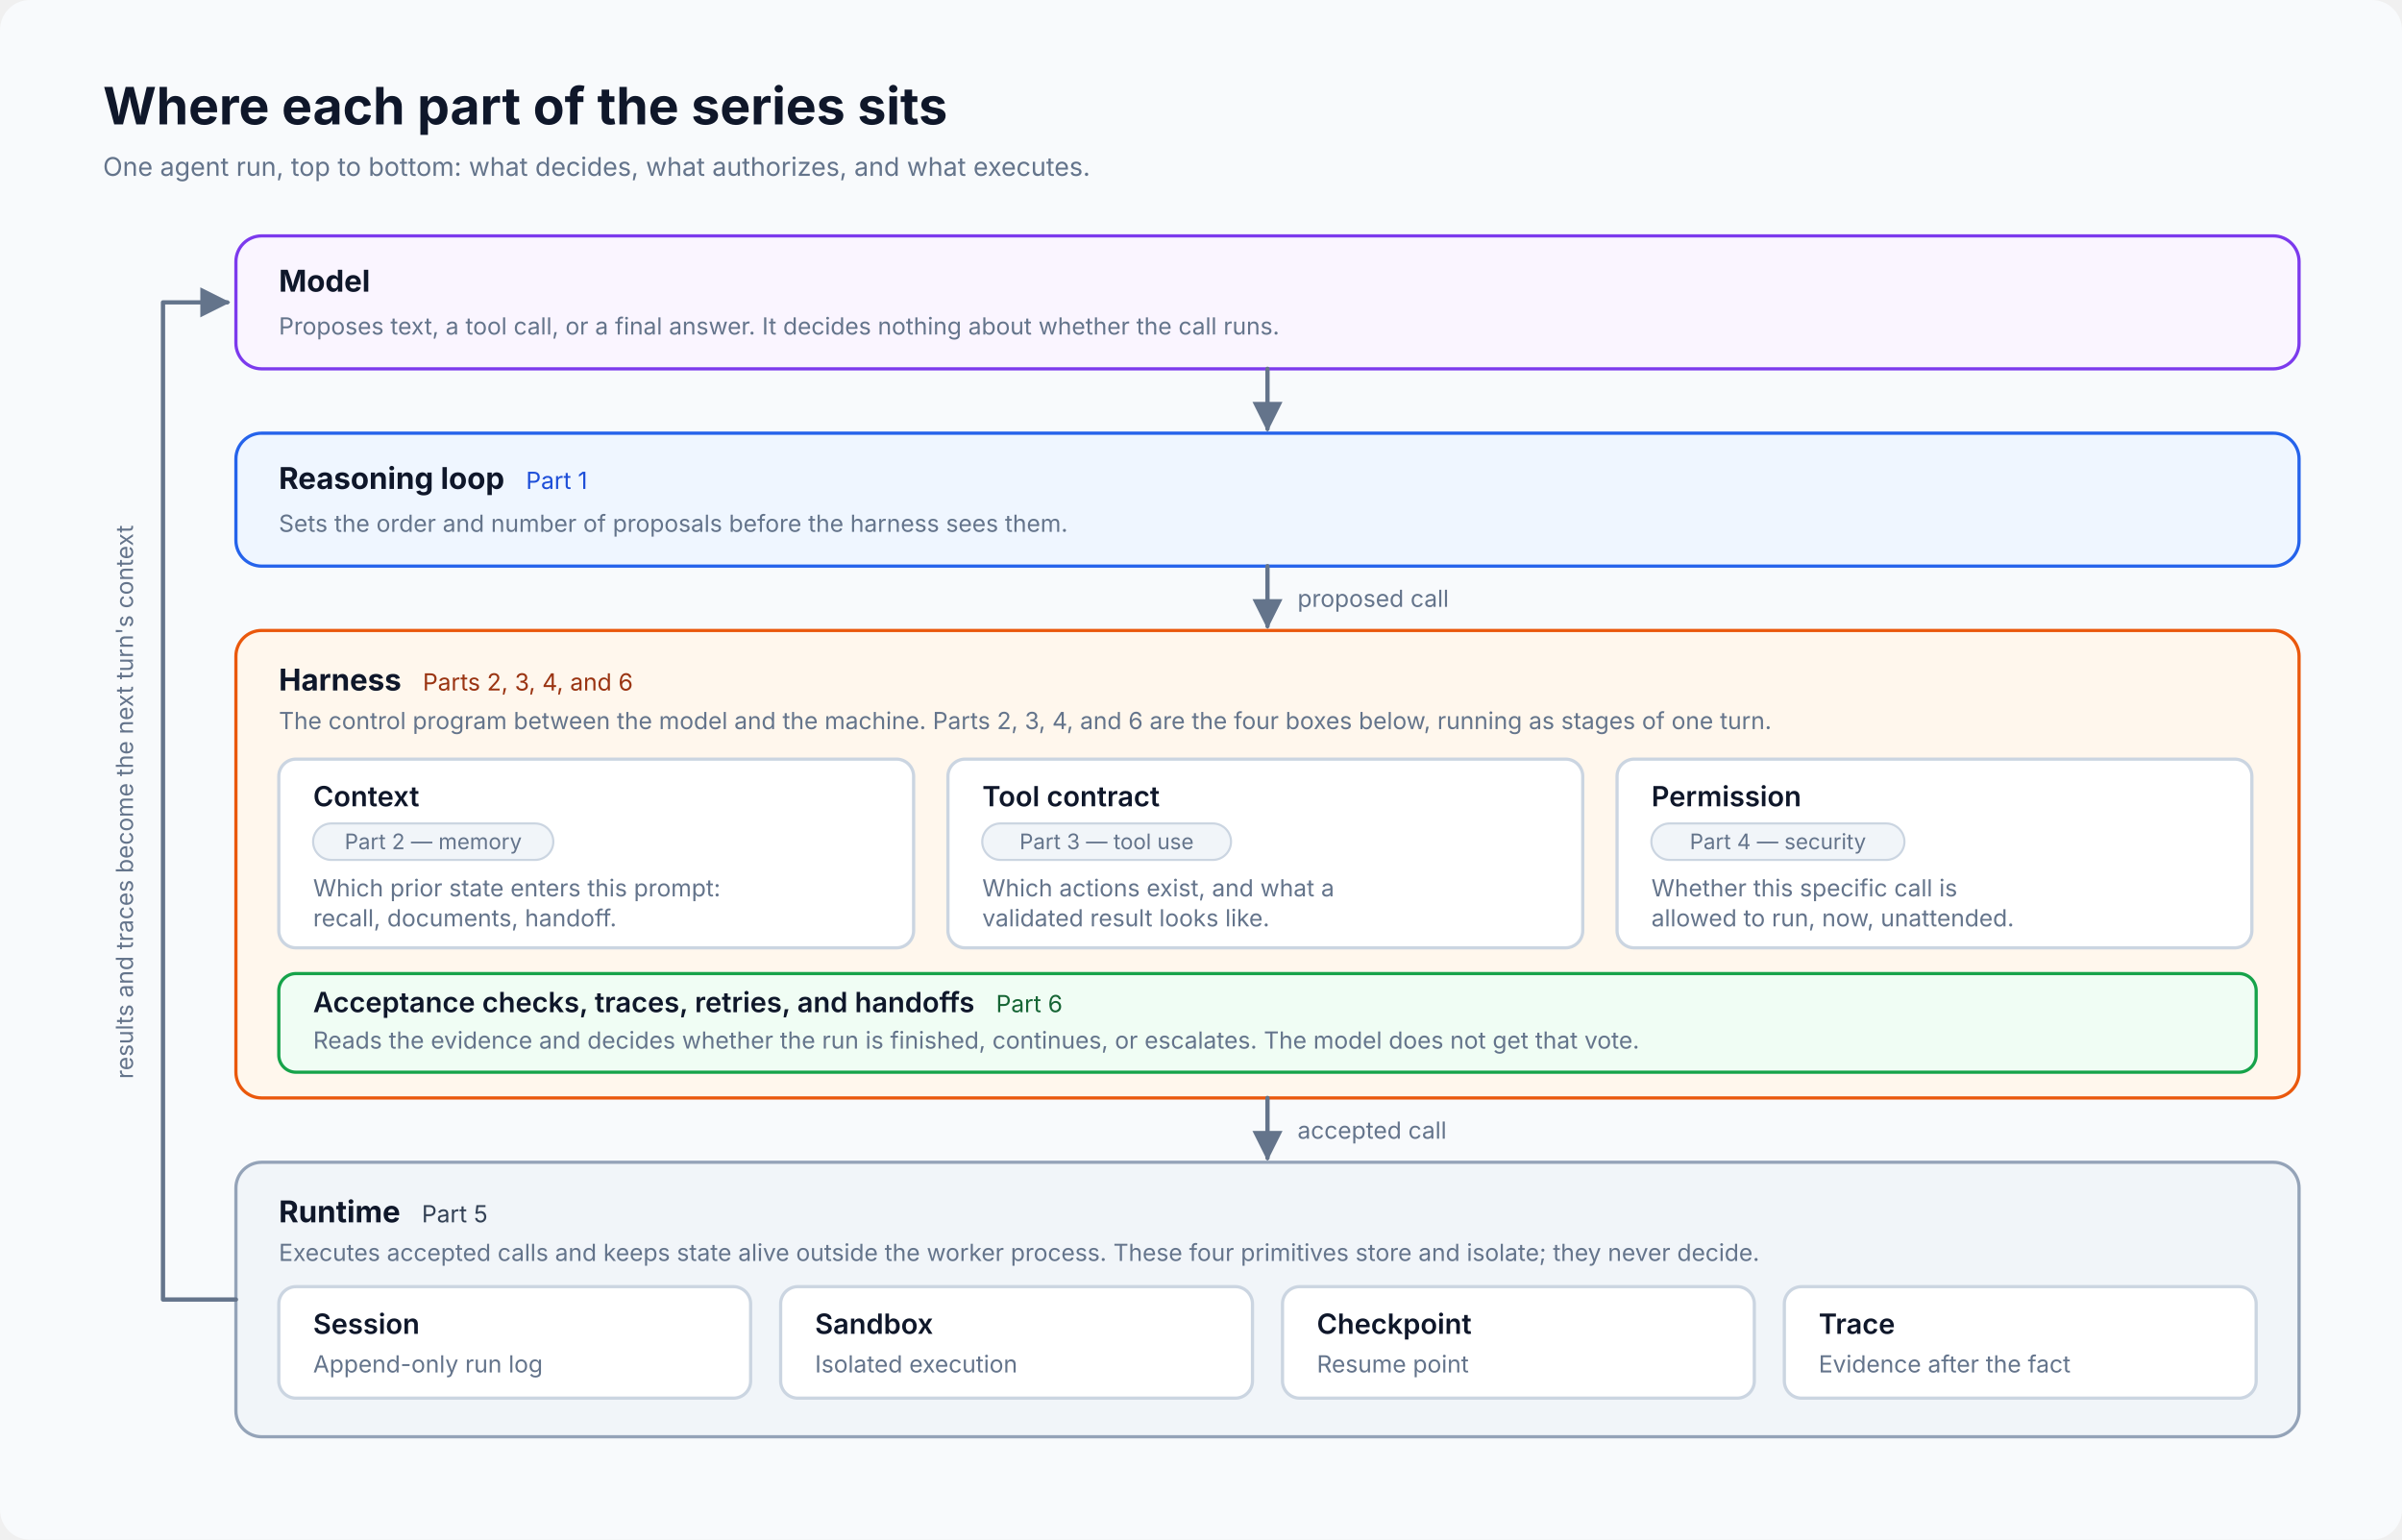
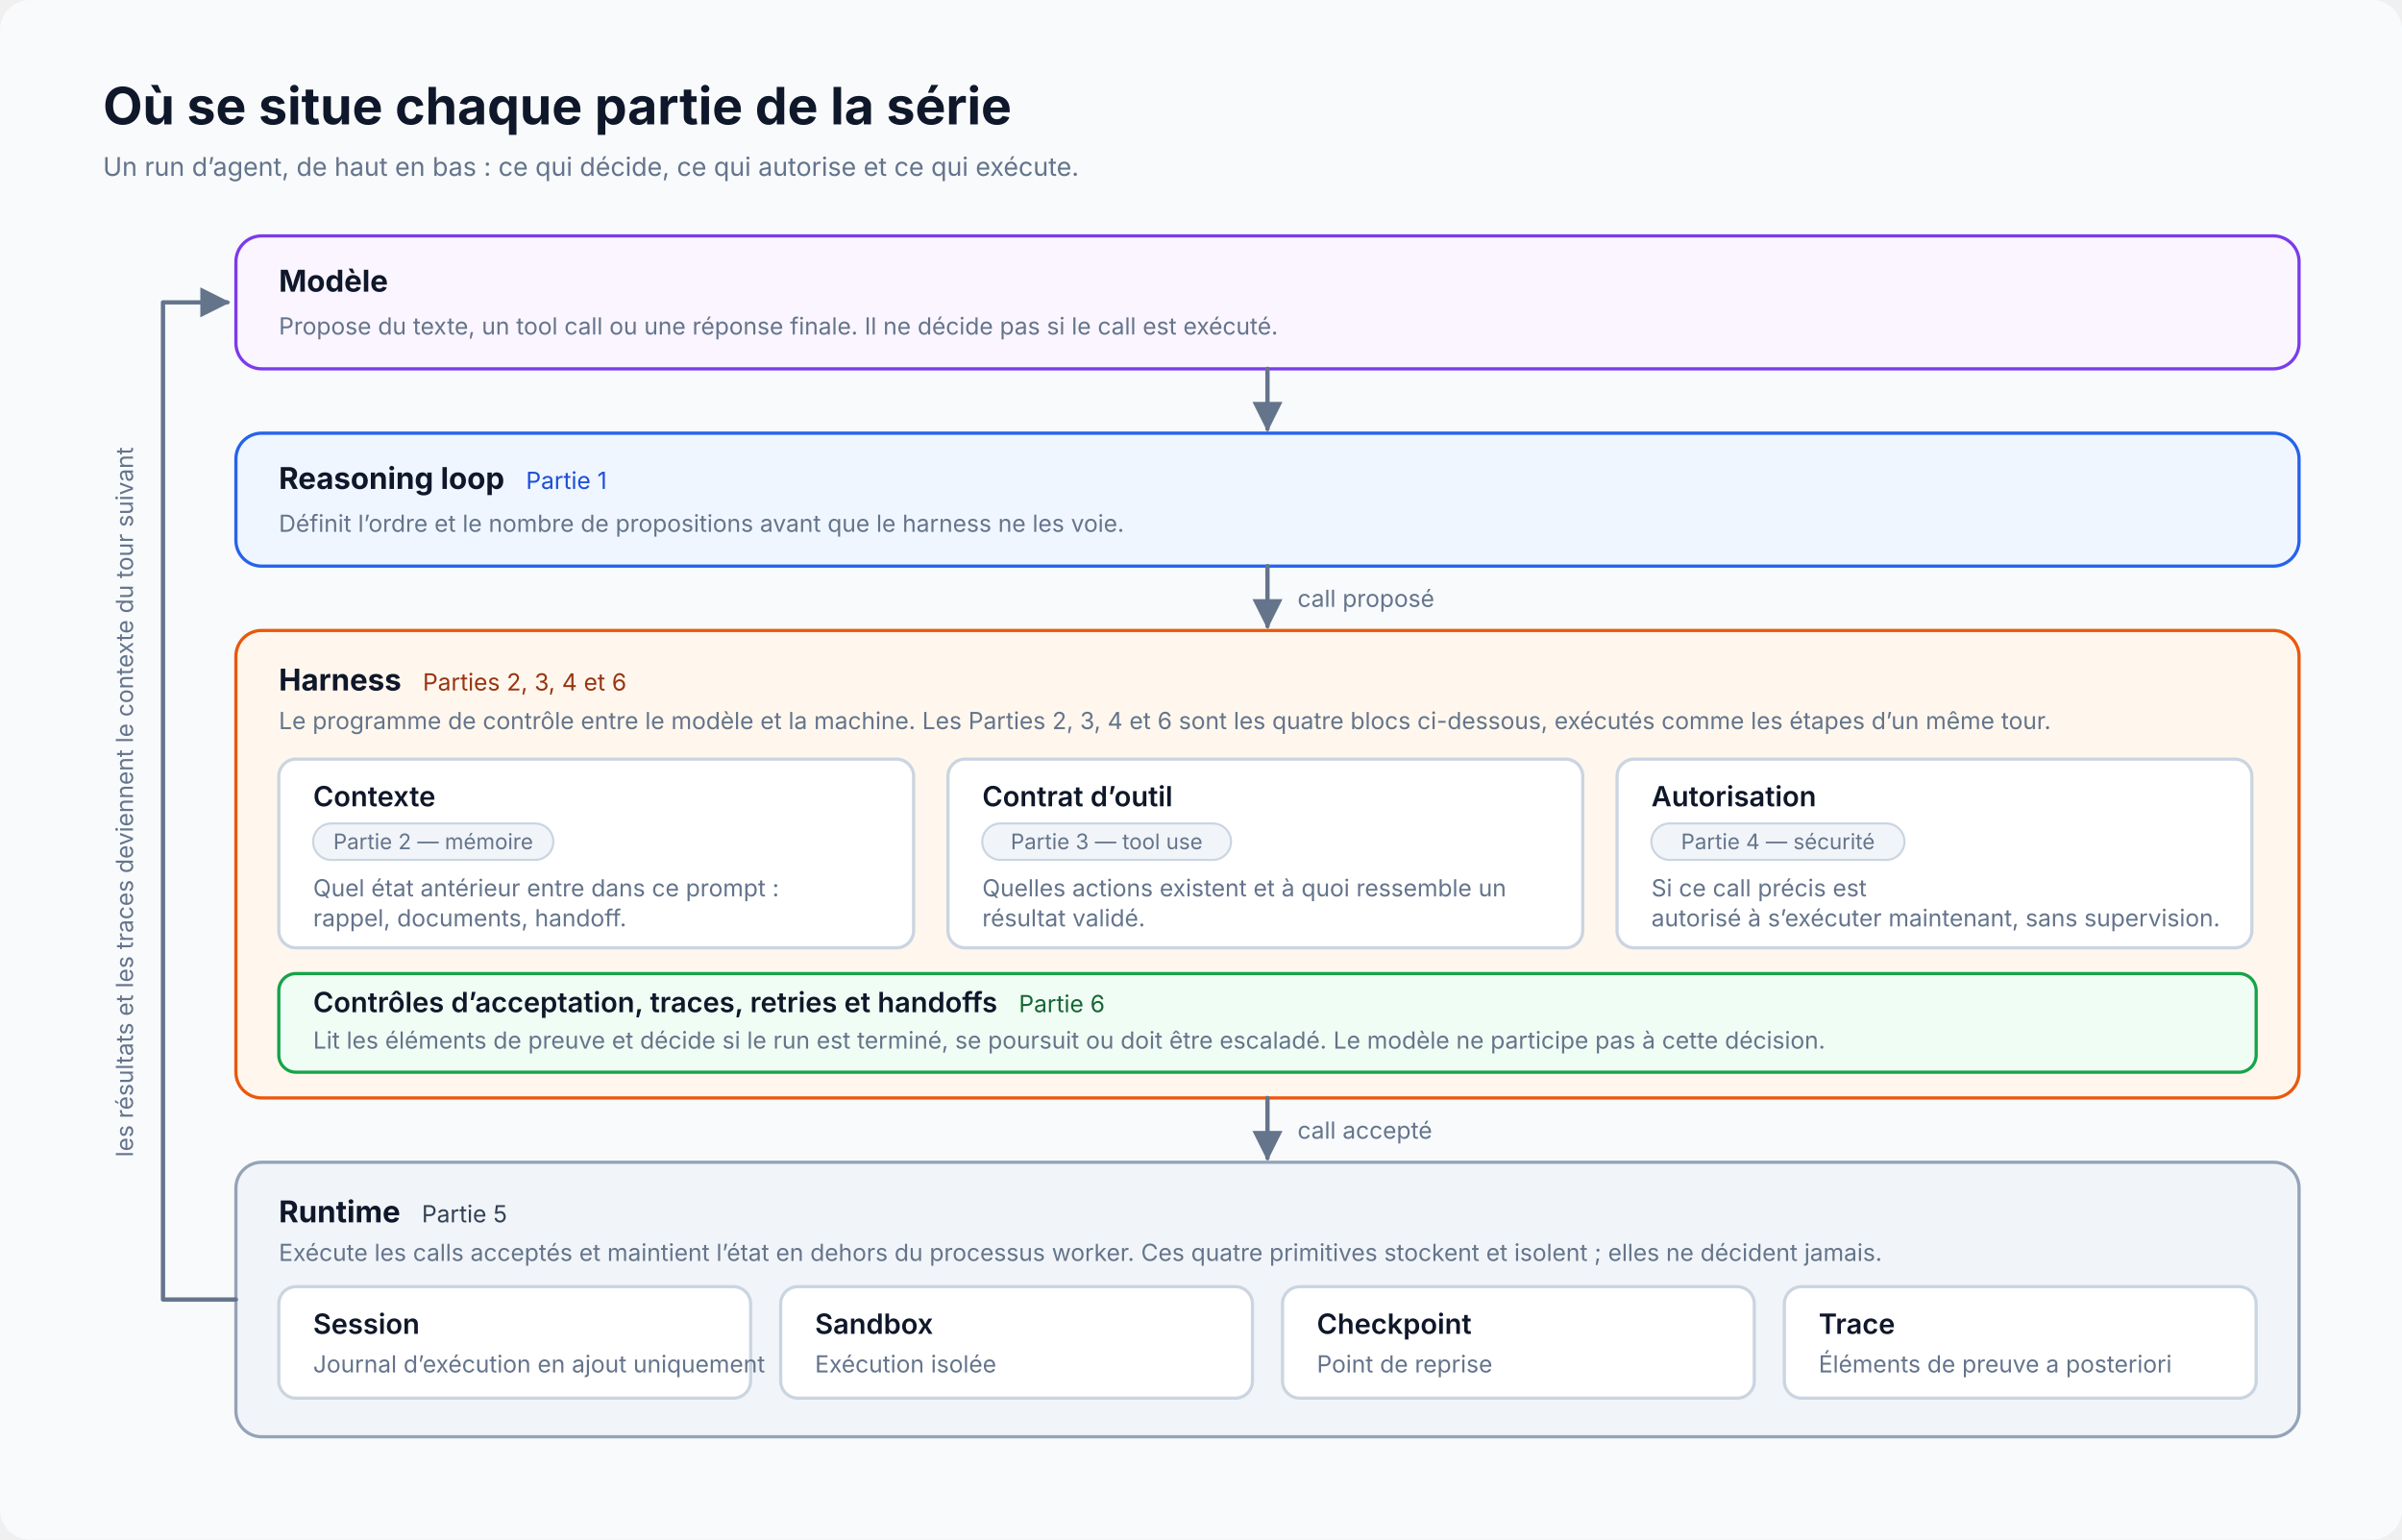
<svg xmlns="http://www.w3.org/2000/svg" viewBox="0 0 1120 718" width="1120" height="718" role="img" preserveAspectRatio="xMidYMid meet" shape-rendering="geometricPrecision" text-rendering="geometricPrecision" font-family="Inter, system-ui, sans-serif" data-visual-system="evidence-plate-v1">
  <defs>
    <marker id="arw" viewBox="0 0 10 10" refX="9" refY="5" markerWidth="7" markerHeight="7" orient="auto-start-reverse">
      <path d="M 0 0 L 10 5 L 0 10 z" fill="#64748b" />
    </marker>
  </defs>
  <style data-visual-system="evidence-plate-v1">
    * { animation: none !important; }
    .anim-box, .bar, .bar-text, .seq-item, .t-box, .flow { opacity: 1 !important; transform: none !important; }
    path, line, polyline { stroke-linecap: round; stroke-linejoin: round; }
  </style>
  <rect x="0" y="0" width="1120" height="718" rx="14" fill="#f8fafc" />
-   <text x="48" y="58" font-size="24" font-weight="700" fill="#0f172a">Where each part of the series sits</text>
-   <text x="48" y="82" font-size="12" fill="#64748b">One agent run, top to bottom: what decides, what authorizes, and what executes.</text>
+   <text x="48" y="58" font-size="24" font-weight="700" fill="#0f172a">Où se situe chaque partie de la série</text>
+   <text x="48" y="82" font-size="12" fill="#64748b">Un run d’agent, de haut en bas : ce qui décide, ce qui autorise et ce qui exécute.</text>
  <rect x="110" y="110" width="962" height="62" rx="12" fill="#faf5ff" stroke="#7c3aed" stroke-width="1.5" />
-   <text x="130" y="136" font-size="14" font-weight="700" fill="#0f172a">Model</text>
-   <text x="130" y="156" font-size="11" fill="#64748b">Proposes text, a tool call, or a final answer. It decides nothing about whether the call runs.</text>
+   <text x="130" y="136" font-size="14" font-weight="700" fill="#0f172a">Modèle</text>
+   <text x="130" y="156" font-size="11" fill="#64748b">Propose du texte, un tool call ou une réponse finale. Il ne décide pas si le call est exécuté.</text>
  <path d="M 591 172 L 591 200" stroke="#64748b" stroke-width="2" fill="none" marker-end="url(#arw)" />
  <rect x="110" y="202" width="962" height="62" rx="12" fill="#eff6ff" stroke="#2563eb" stroke-width="1.5" />
-   <text x="130" y="228" font-size="14" font-weight="700" fill="#0f172a">Reasoning loop<tspan font-size="11" font-weight="400" fill="#1d4ed8" dx="10">Part 1</tspan>
+   <text x="130" y="228" font-size="14" font-weight="700" fill="#0f172a">Reasoning loop<tspan font-size="11" font-weight="400" fill="#1d4ed8" dx="10">Partie 1</tspan>
  </text>
-   <text x="130" y="248" font-size="11" fill="#64748b">Sets the order and number of proposals before the harness sees them.</text>
+   <text x="130" y="248" font-size="11" fill="#64748b">Définit l’ordre et le nombre de propositions avant que le harness ne les voie.</text>
  <path d="M 591 264 L 591 292" stroke="#64748b" stroke-width="2" fill="none" marker-end="url(#arw)" />
-   <text x="605" y="283" font-size="11" fill="#64748b">proposed call</text>
+   <text x="605" y="283" font-size="11" fill="#64748b">call proposé</text>
  <rect x="110" y="294" width="962" height="218" rx="12" fill="#fff7ed" stroke="#ea580c" stroke-width="1.5" />
-   <text x="130" y="322" font-size="14" font-weight="700" fill="#0f172a">Harness<tspan font-size="11" font-weight="400" fill="#9a3412" dx="10">Parts 2, 3, 4, and 6</tspan>
+   <text x="130" y="322" font-size="14" font-weight="700" fill="#0f172a">Harness<tspan font-size="11" font-weight="400" fill="#9a3412" dx="10">Parties 2, 3, 4 et 6</tspan>
  </text>
-   <text x="130" y="340" font-size="11" fill="#64748b">The control program between the model and the machine. Parts 2, 3, 4, and 6 are the four boxes below, running as stages of one turn.</text>
+   <text x="130" y="340" font-size="11" fill="#64748b">Le programme de contrôle entre le modèle et la machine. Les Parties 2, 3, 4 et 6 sont les quatre blocs ci-dessous, exécutés comme les étapes d’un même tour.</text>
  <rect x="130" y="354" width="296" height="88" rx="8" fill="#ffffff" stroke="#cbd5e1" stroke-width="1.5" />
-   <text x="146" y="376" font-size="13" font-weight="600" fill="#0f172a">Context</text>
+   <text x="146" y="376" font-size="13" font-weight="600" fill="#0f172a">Contexte</text>
  <rect x="146" y="384" width="112" height="17" rx="8.5" fill="#f1f5f9" stroke="#cbd5e1" stroke-width="1" />
-   <text x="202" y="396" font-size="10" fill="#64748b" text-anchor="middle">Part 2 — memory</text>
-   <text x="146" y="418" font-size="11" fill="#64748b">Which prior state enters this prompt:</text>
-   <text x="146" y="432" font-size="11" fill="#64748b">recall, documents, handoff.</text>
+   <text x="202" y="396" font-size="10" fill="#64748b" text-anchor="middle">Partie 2 — mémoire</text>
+   <text x="146" y="418" font-size="11" fill="#64748b">Quel état antérieur entre dans ce prompt :</text>
+   <text x="146" y="432" font-size="11" fill="#64748b">rappel, documents, handoff.</text>
  <rect x="442" y="354" width="296" height="88" rx="8" fill="#ffffff" stroke="#cbd5e1" stroke-width="1.5" />
-   <text x="458" y="376" font-size="13" font-weight="600" fill="#0f172a">Tool contract</text>
+   <text x="458" y="376" font-size="13" font-weight="600" fill="#0f172a">Contrat d’outil</text>
  <rect x="458" y="384" width="116" height="17" rx="8.5" fill="#f1f5f9" stroke="#cbd5e1" stroke-width="1" />
-   <text x="516" y="396" font-size="10" fill="#64748b" text-anchor="middle">Part 3 — tool use</text>
-   <text x="458" y="418" font-size="11" fill="#64748b">Which actions exist, and what a</text>
-   <text x="458" y="432" font-size="11" fill="#64748b">validated result looks like.</text>
+   <text x="516" y="396" font-size="10" fill="#64748b" text-anchor="middle">Partie 3 — tool use</text>
+   <text x="458" y="418" font-size="11" fill="#64748b">Quelles actions existent et à quoi ressemble un</text>
+   <text x="458" y="432" font-size="11" fill="#64748b">résultat validé.</text>
  <rect x="754" y="354" width="296" height="88" rx="8" fill="#ffffff" stroke="#cbd5e1" stroke-width="1.5" />
-   <text x="770" y="376" font-size="13" font-weight="600" fill="#0f172a">Permission</text>
+   <text x="770" y="376" font-size="13" font-weight="600" fill="#0f172a">Autorisation</text>
  <rect x="770" y="384" width="118" height="17" rx="8.5" fill="#f1f5f9" stroke="#cbd5e1" stroke-width="1" />
-   <text x="829" y="396" font-size="10" fill="#64748b" text-anchor="middle">Part 4 — security</text>
-   <text x="770" y="418" font-size="11" fill="#64748b">Whether this specific call is</text>
-   <text x="770" y="432" font-size="11" fill="#64748b">allowed to run, now, unattended.</text>
+   <text x="829" y="396" font-size="10" fill="#64748b" text-anchor="middle">Partie 4 — sécurité</text>
+   <text x="770" y="418" font-size="11" fill="#64748b">Si ce call précis est</text>
+   <text x="770" y="432" font-size="11" fill="#64748b">autorisé à s’exécuter maintenant, sans supervision.</text>
  <rect x="130" y="454" width="922" height="46" rx="8" fill="#f0fdf4" stroke="#16a34a" stroke-width="1.5" />
-   <text x="146" y="472" font-size="13" font-weight="600" fill="#0f172a">Acceptance checks, traces, retries, and handoffs<tspan font-size="11" font-weight="400" fill="#166534" dx="10">Part 6</tspan>
+   <text x="146" y="472" font-size="13" font-weight="600" fill="#0f172a">Contrôles d’acceptation, traces, retries et handoffs<tspan font-size="11" font-weight="400" fill="#166534" dx="10">Partie 6</tspan>
  </text>
-   <text x="146" y="489" font-size="11" fill="#64748b">Reads the evidence and decides whether the run is finished, continues, or escalates. The model does not get that vote.</text>
+   <text x="146" y="489" font-size="11" fill="#64748b">Lit les éléments de preuve et décide si le run est terminé, se poursuit ou doit être escaladé. Le modèle ne participe pas à cette décision.</text>
  <path d="M 591 512 L 591 540" stroke="#64748b" stroke-width="2" fill="none" marker-end="url(#arw)" />
-   <text x="605" y="531" font-size="11" fill="#64748b">accepted call</text>
+   <text x="605" y="531" font-size="11" fill="#64748b">call accepté</text>
  <rect x="110" y="542" width="962" height="128" rx="12" fill="#f1f5f9" stroke="#94a3b8" stroke-width="1.5" />
-   <text x="130" y="570" font-size="14" font-weight="700" fill="#0f172a">Runtime<tspan font-size="11" font-weight="400" fill="#334155" dx="10">Part 5</tspan>
+   <text x="130" y="570" font-size="14" font-weight="700" fill="#0f172a">Runtime<tspan font-size="11" font-weight="400" fill="#334155" dx="10">Partie 5</tspan>
  </text>
-   <text x="130" y="588" font-size="11" fill="#64748b">Executes accepted calls and keeps state alive outside the worker process. These four primitives store and isolate; they never decide.</text>
+   <text x="130" y="588" font-size="11" fill="#64748b">Exécute les calls acceptés et maintient l’état en dehors du processus worker. Ces quatre primitives stockent et isolent ; elles ne décident jamais.</text>
  <rect x="130" y="600" width="220" height="52" rx="8" fill="#ffffff" stroke="#cbd5e1" stroke-width="1.5" />
  <text x="146" y="622" font-size="13" font-weight="600" fill="#0f172a">Session</text>
-   <text x="146" y="640" font-size="11" fill="#64748b">Append-only run log</text>
+   <text x="146" y="640" font-size="11" fill="#64748b">Journal d’exécution en ajout uniquement</text>
  <rect x="364" y="600" width="220" height="52" rx="8" fill="#ffffff" stroke="#cbd5e1" stroke-width="1.5" />
  <text x="380" y="622" font-size="13" font-weight="600" fill="#0f172a">Sandbox</text>
-   <text x="380" y="640" font-size="11" fill="#64748b">Isolated execution</text>
+   <text x="380" y="640" font-size="11" fill="#64748b">Exécution isolée</text>
  <rect x="598" y="600" width="220" height="52" rx="8" fill="#ffffff" stroke="#cbd5e1" stroke-width="1.5" />
  <text x="614" y="622" font-size="13" font-weight="600" fill="#0f172a">Checkpoint</text>
-   <text x="614" y="640" font-size="11" fill="#64748b">Resume point</text>
+   <text x="614" y="640" font-size="11" fill="#64748b">Point de reprise</text>
  <rect x="832" y="600" width="220" height="52" rx="8" fill="#ffffff" stroke="#cbd5e1" stroke-width="1.5" />
  <text x="848" y="622" font-size="13" font-weight="600" fill="#0f172a">Trace</text>
-   <text x="848" y="640" font-size="11" fill="#64748b">Evidence after the fact</text>
+   <text x="848" y="640" font-size="11" fill="#64748b">Éléments de preuve a posteriori</text>
  <path d="M 110 606 L 76 606 L 76 141 L 106 141" stroke="#64748b" stroke-width="2" fill="none" marker-end="url(#arw)" />
-   <text x="62" y="374" font-size="11" fill="#64748b" text-anchor="middle" transform="rotate(-90 62 374)">results and traces become the next turn's context</text>
+   <text x="62" y="374" font-size="11" fill="#64748b" text-anchor="middle" transform="rotate(-90 62 374)">les résultats et les traces deviennent le contexte du tour suivant</text>
</svg>
